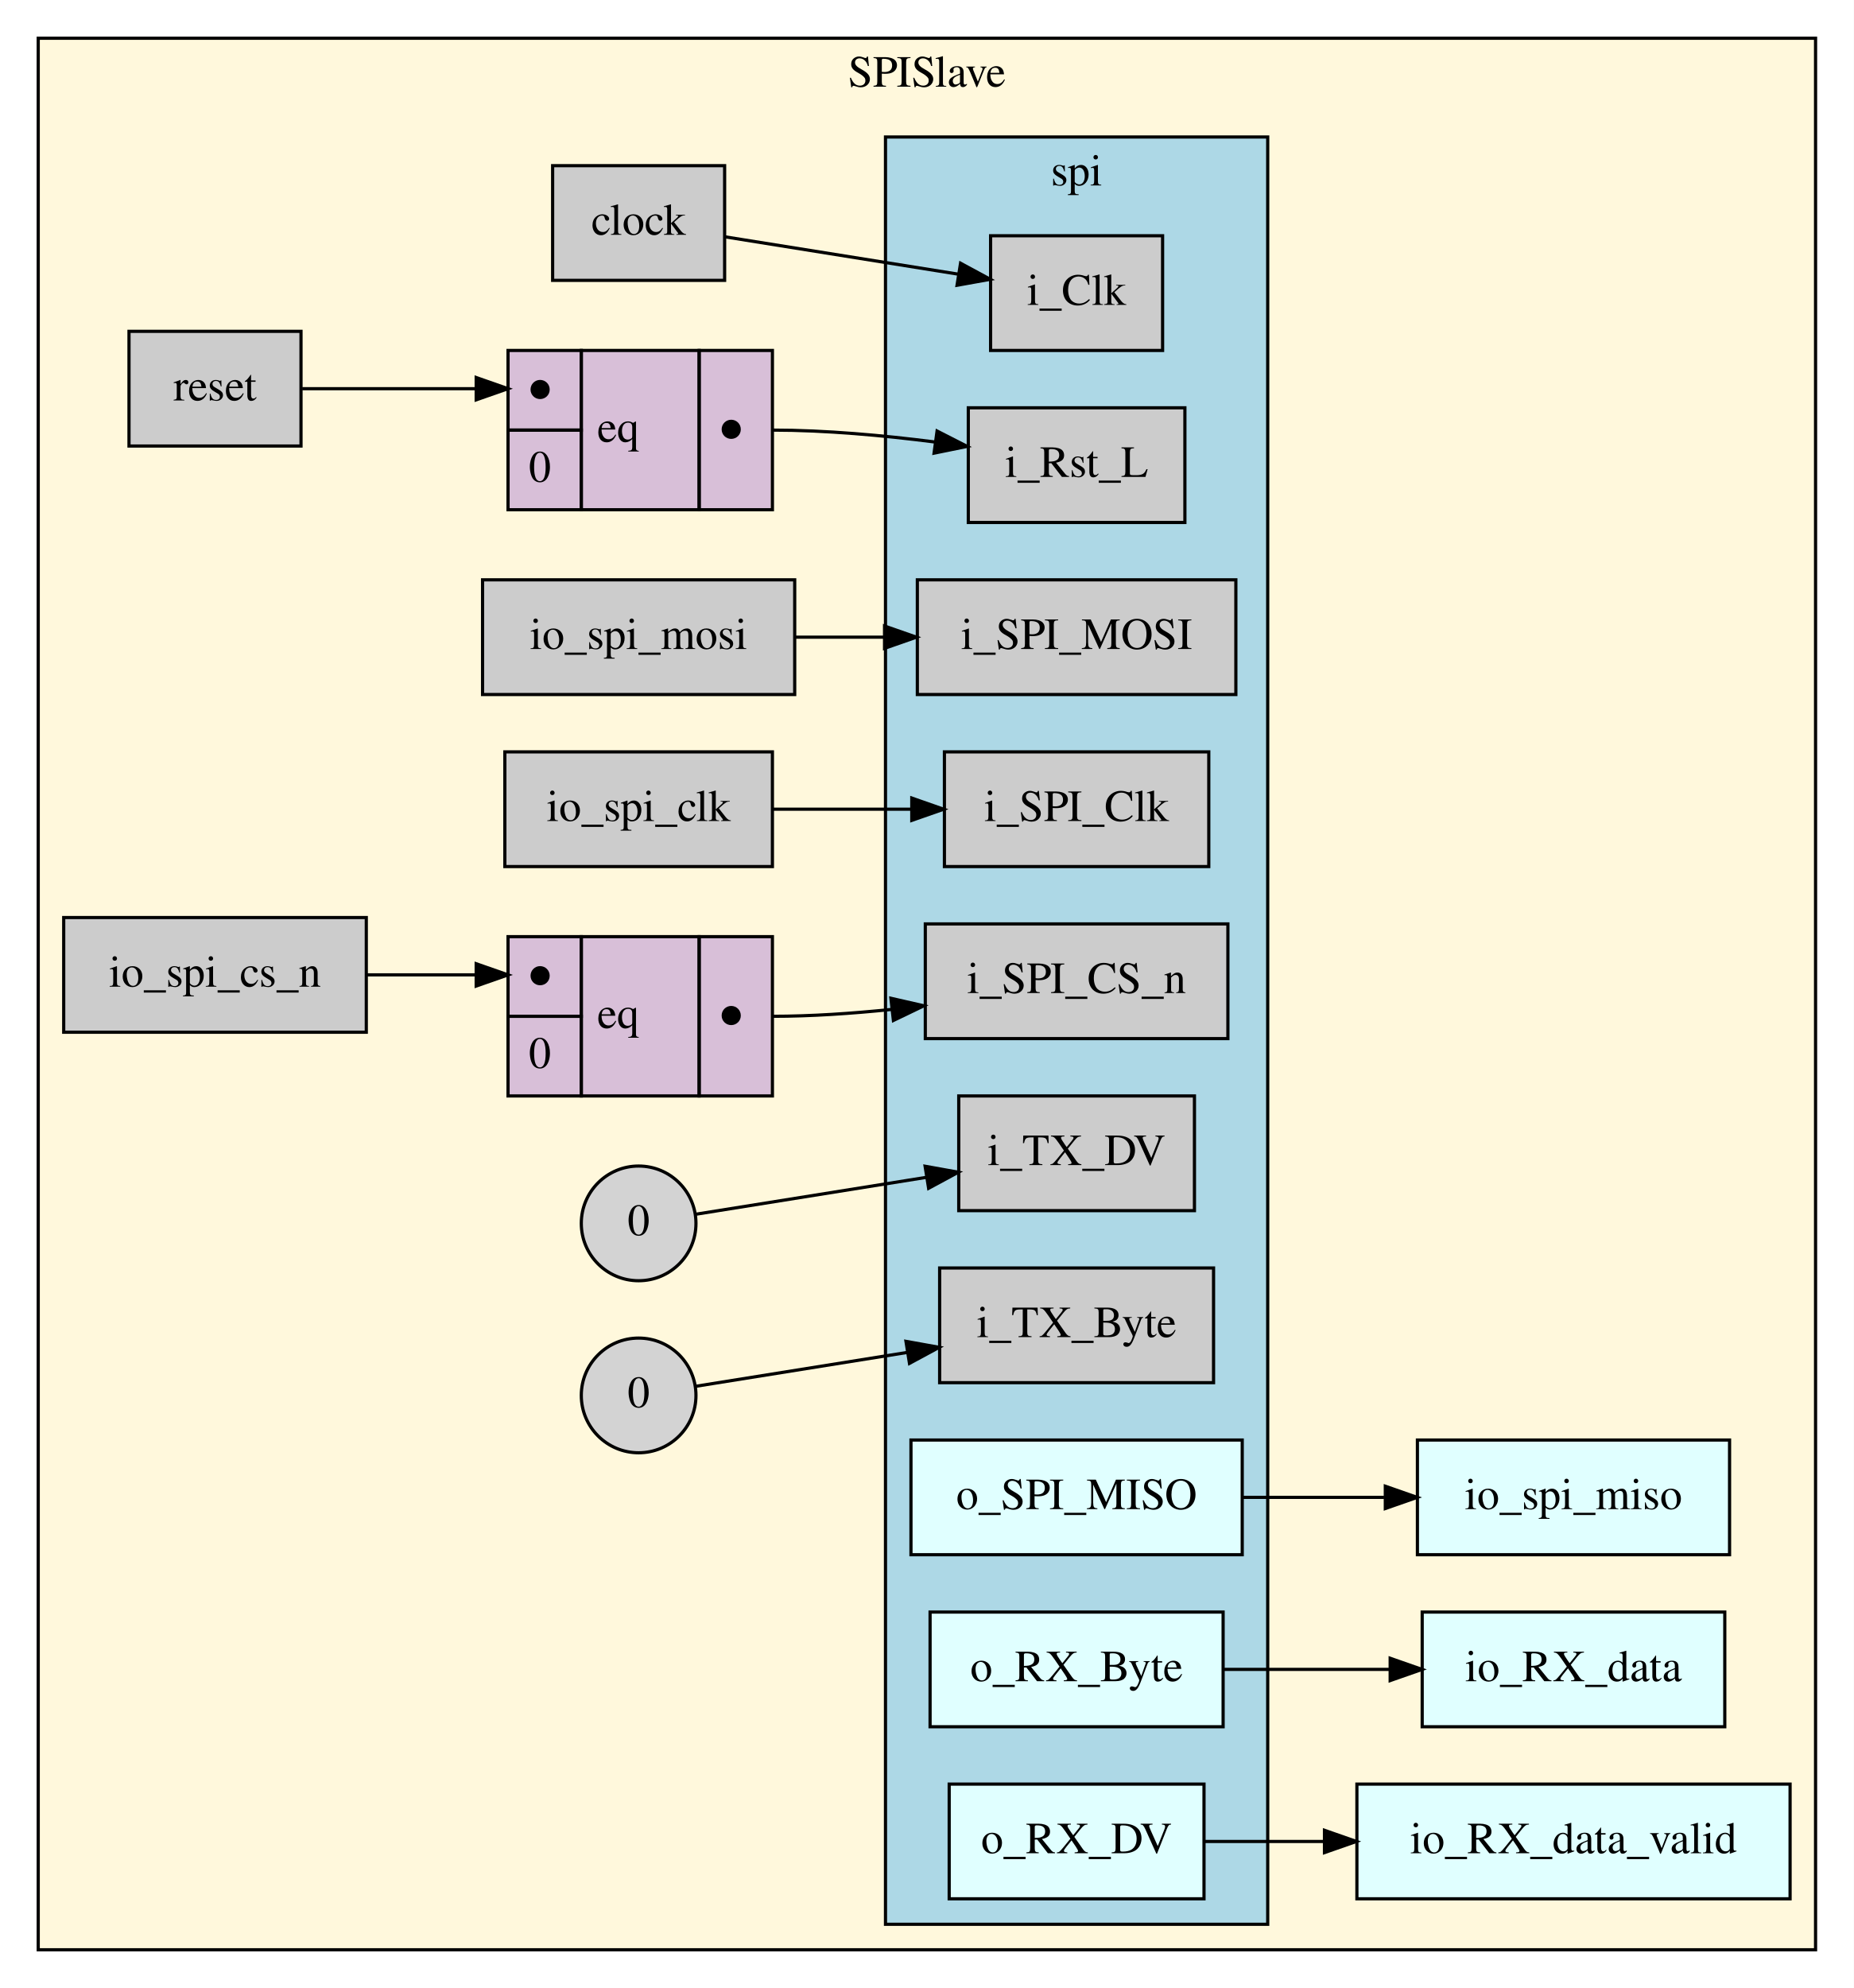
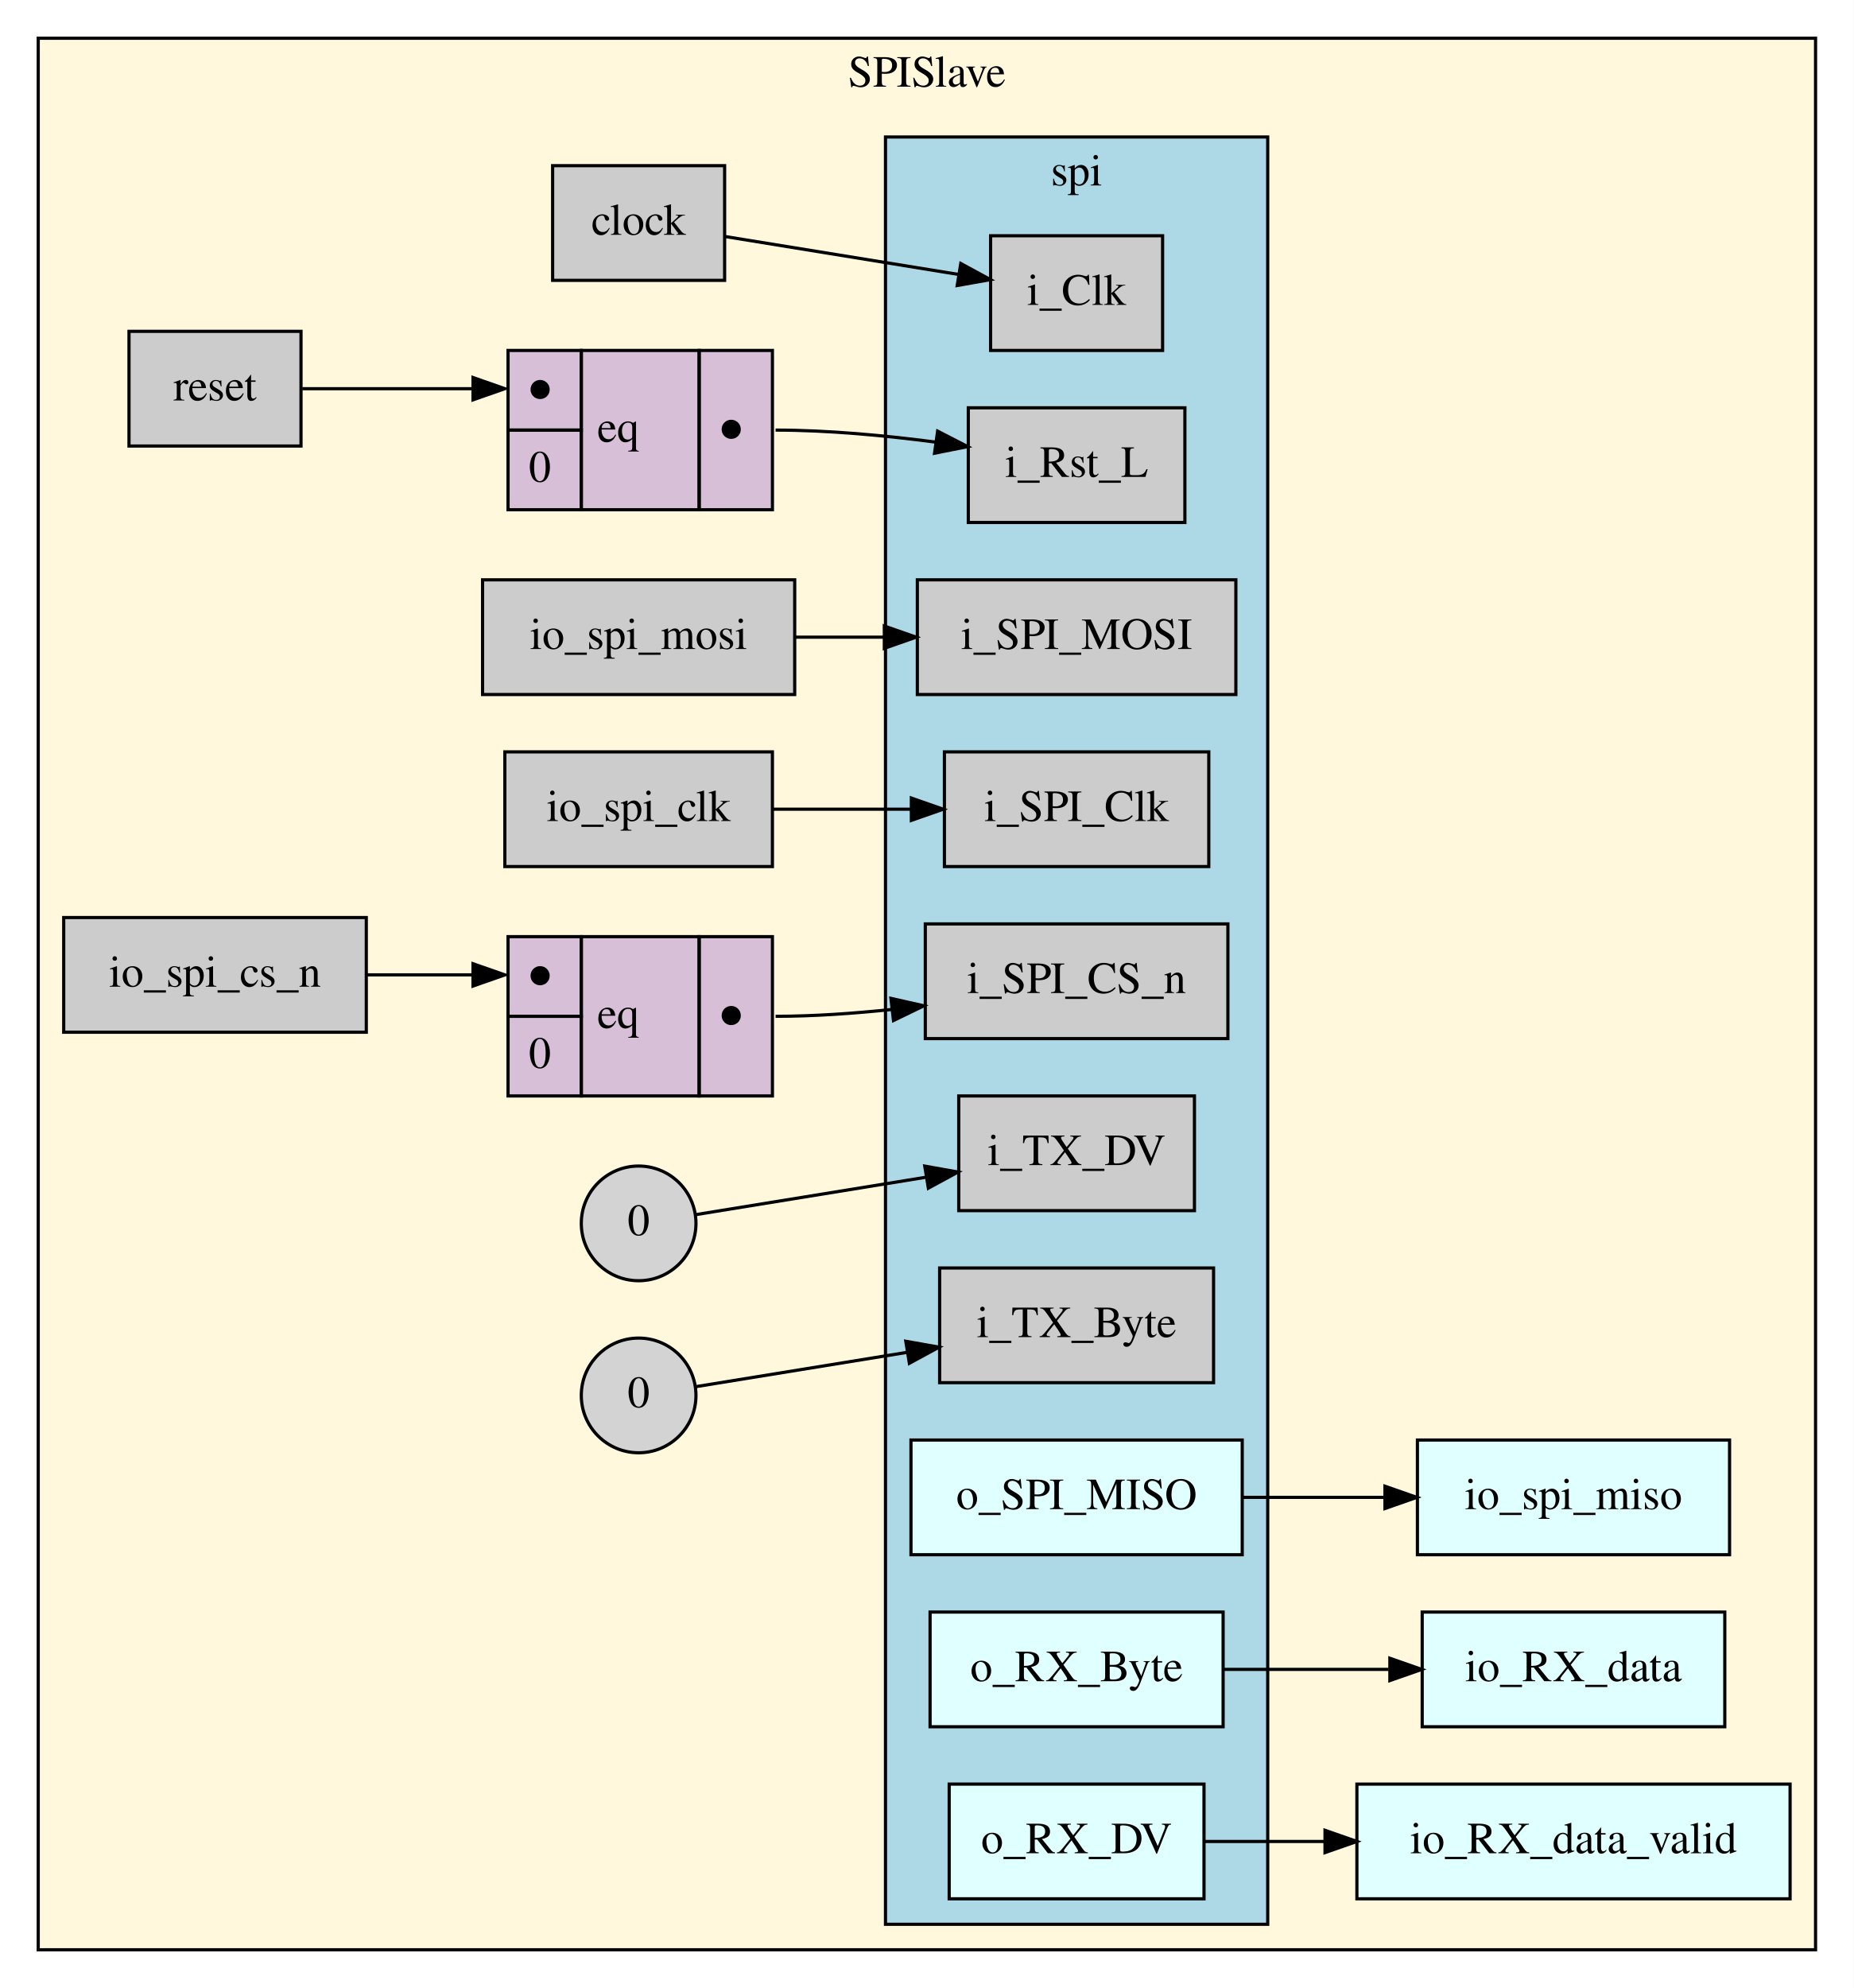
<svg xmlns="http://www.w3.org/2000/svg" xmlns:xlink="http://www.w3.org/1999/xlink" width="582pt" height="624pt" viewBox="0.00 0.00 582.00 624.00">
  <g id="graph0" class="graph" transform="scale(1 1) rotate(0) translate(4 620)">
-     <polygon fill="#ffffff" stroke="transparent" points="-4,4 -4,-620 578,-620 578,4 -4,4" />
+     <polygon fill="white" stroke="transparent" points="-4,4 -4,-620 578,-620 578,4 -4,4" />
    <g id="clust1" class="cluster">
-       <polygon fill="#fff8dc" stroke="#000000" points="8,-8 8,-608 566,-608 566,-8 8,-8" />
-       <text text-anchor="middle" x="287" y="-592.8" font-family="Times,serif" font-size="14.00" fill="#000000">SPISlave</text>
+       <polygon fill="#fff8dc" stroke="black" points="8,-8 8,-608 566,-608 566,-8 8,-8" />
+       <text text-anchor="middle" x="287" y="-592.8" font-family="Times,serif" font-size="14.00">SPISlave</text>
    </g>
    <g id="clust2" class="cluster">
      <g id="a_clust2">
        <a xlink:href="SPI_Slave_nandland.dot.svg" xlink:title="spi">
-           <polygon fill="#add8e6" stroke="#000000" points="274,-16 274,-577 394,-577 394,-16 274,-16" />
-           <text text-anchor="middle" x="334" y="-561.8" font-family="Times,serif" font-size="14.00" fill="#000000">spi</text>
+           <polygon fill="#add8e6" stroke="black" points="274,-16 274,-577 394,-577 394,-16 274,-16" />
+           <text text-anchor="middle" x="334" y="-561.8" font-family="Times,serif" font-size="14.00">spi</text>
        </a>
      </g>
    </g>
    <g id="node1" class="node">
-       <polygon fill="#cccccc" stroke="#000000" points="223.5,-568 169.5,-568 169.5,-532 223.5,-532 223.5,-568" />
-       <text text-anchor="middle" x="196.5" y="-546.3" font-family="Times,serif" font-size="14.00" fill="#000000">clock</text>
+       <polygon fill="#cccccc" stroke="black" points="223.5,-568 169.5,-568 169.5,-532 223.5,-532 223.5,-568" />
+       <text text-anchor="middle" x="196.5" y="-546.3" font-family="Times,serif" font-size="14.00">clock</text>
    </g>
    <g id="node9" class="node">
-       <polygon fill="#cccccc" stroke="#000000" points="361,-546 307,-546 307,-510 361,-510 361,-546" />
-       <text text-anchor="middle" x="334" y="-524.3" font-family="Times,serif" font-size="14.00" fill="#000000">i_Clk</text>
+       <polygon fill="#cccccc" stroke="black" points="361,-546 307,-546 307,-510 361,-510 361,-546" />
+       <text text-anchor="middle" x="334" y="-524.3" font-family="Times,serif" font-size="14.00">i_Clk</text>
    </g>
-     <g id="edge7" class="edge">
-       <path fill="none" stroke="#000000" d="M223.666,-545.654C244.57,-542.309 273.69,-537.65 296.765,-533.958" />
-       <polygon fill="#000000" stroke="#000000" points="297.569,-537.374 306.891,-532.337 296.464,-530.461 297.569,-537.374" />
+     <g id="edge6" class="edge">
+       <path fill="none" stroke="black" d="M223.63,-545.76C244.43,-542.38 273.79,-537.61 296.85,-533.87" />
+       <polygon fill="black" stroke="black" points="297.64,-537.29 306.95,-532.23 296.52,-530.38 297.64,-537.29" />
    </g>
    <g id="node2" class="node">
-       <polygon fill="#cccccc" stroke="#000000" points="90.5,-516 36.5,-516 36.5,-480 90.5,-480 90.5,-516" />
-       <text text-anchor="middle" x="63.5" y="-494.3" font-family="Times,serif" font-size="14.00" fill="#000000">reset</text>
+       <polygon fill="#cccccc" stroke="black" points="90.5,-516 36.5,-516 36.5,-480 90.5,-480 90.5,-516" />
+       <text text-anchor="middle" x="63.5" y="-494.3" font-family="Times,serif" font-size="14.00">reset</text>
    </g>
    <g id="node19" class="node">
      <polygon fill="#d8bfd8" stroke="transparent" points="155,-460 155,-510 238,-510 238,-460 155,-460" />
-       <polygon fill="none" stroke="#000000" points="155.5,-485 155.5,-510 178.5,-510 178.5,-485 155.5,-485" />
-       <text text-anchor="start" x="160.5" y="-493.8" font-family="Times,serif" font-size="14.00" fill="#000000">●</text>
-       <polygon fill="none" stroke="#000000" points="178.5,-460 178.5,-510 215.5,-510 215.5,-460 178.5,-460" />
-       <text text-anchor="start" x="183.5" y="-481.3" font-family="Times,serif" font-size="14.00" fill="#000000"> eq </text>
-       <polygon fill="none" stroke="#000000" points="215.5,-460 215.5,-510 238.5,-510 238.5,-460 215.5,-460" />
-       <text text-anchor="start" x="220.5" y="-481.3" font-family="Times,serif" font-size="14.00" fill="#000000">●</text>
-       <polygon fill="none" stroke="#000000" points="155.5,-460 155.5,-485 178.5,-485 178.5,-460 155.5,-460" />
-       <text text-anchor="start" x="162" y="-468.8" font-family="Times,serif" font-size="14.00" fill="#000000">0</text>
+       <polygon fill="none" stroke="black" points="155.5,-485 155.5,-510 178.5,-510 178.5,-485 155.5,-485" />
+       <text text-anchor="start" x="160.5" y="-493.8" font-family="Times,serif" font-size="14.00">●</text>
+       <polygon fill="none" stroke="black" points="178.5,-460 178.5,-510 215.5,-510 215.5,-460 178.5,-460" />
+       <text text-anchor="start" x="183.5" y="-481.3" font-family="Times,serif" font-size="14.00"> eq </text>
+       <polygon fill="none" stroke="black" points="215.5,-460 215.5,-510 238.5,-510 238.5,-460 215.5,-460" />
+       <text text-anchor="start" x="220.5" y="-481.3" font-family="Times,serif" font-size="14.00">●</text>
+       <polygon fill="none" stroke="black" points="155.5,-460 155.5,-485 178.5,-485 178.5,-460 155.5,-460" />
+       <text text-anchor="start" x="162" y="-468.8" font-family="Times,serif" font-size="14.00">0</text>
    </g>
-     <g id="edge1" class="edge">
-       <path fill="none" stroke="#000000" d="M90.874,-498C106.383,-498 126.427,-498 145.404,-498" />
-       <polygon fill="#000000" stroke="#000000" points="145.5,-501.5 155.5,-498 145.5,-494.5 145.5,-501.5" />
+     <g id="edge10" class="edge">
+       <path fill="none" stroke="black" d="M90.89,-498C106.02,-498 125.66,-498 144.29,-498" />
+       <polygon fill="black" stroke="black" points="144.5,-501.5 154.5,-498 144.5,-494.5 144.5,-501.5" />
    </g>
    <g id="node3" class="node">
-       <polygon fill="#cccccc" stroke="#000000" points="245.5,-438 147.5,-438 147.5,-402 245.5,-402 245.5,-438" />
-       <text text-anchor="middle" x="196.5" y="-416.3" font-family="Times,serif" font-size="14.00" fill="#000000">io_spi_mosi</text>
+       <polygon fill="#cccccc" stroke="black" points="245.5,-438 147.5,-438 147.5,-402 245.5,-402 245.5,-438" />
+       <text text-anchor="middle" x="196.5" y="-416.3" font-family="Times,serif" font-size="14.00">io_spi_mosi</text>
    </g>
    <g id="node14" class="node">
-       <polygon fill="#cccccc" stroke="#000000" points="384,-438 284,-438 284,-402 384,-402 384,-438" />
-       <text text-anchor="middle" x="334" y="-416.3" font-family="Times,serif" font-size="14.00" fill="#000000">i_SPI_MOSI</text>
+       <polygon fill="#cccccc" stroke="black" points="384,-438 284,-438 284,-402 384,-402 384,-438" />
+       <text text-anchor="middle" x="334" y="-416.3" font-family="Times,serif" font-size="14.00">i_SPI_MOSI</text>
    </g>
-     <g id="edge4" class="edge">
-       <path fill="none" stroke="#000000" d="M245.752,-420C254.807,-420 264.353,-420 273.688,-420" />
-       <polygon fill="#000000" stroke="#000000" points="273.703,-423.5 283.703,-420 273.703,-416.5 273.703,-423.5" />
+     <g id="edge3" class="edge">
+       <path fill="none" stroke="black" d="M245.65,-420C254.7,-420 264.26,-420 273.61,-420" />
+       <polygon fill="black" stroke="black" points="273.63,-423.5 283.63,-420 273.63,-416.5 273.63,-423.5" />
    </g>
    <g id="node4" class="node">
-       <polygon fill="#cccccc" stroke="#000000" points="238.5,-384 154.5,-384 154.5,-348 238.5,-348 238.5,-384" />
-       <text text-anchor="middle" x="196.5" y="-362.3" font-family="Times,serif" font-size="14.00" fill="#000000">io_spi_clk</text>
+       <polygon fill="#cccccc" stroke="black" points="238.5,-384 154.5,-384 154.5,-348 238.5,-348 238.5,-384" />
+       <text text-anchor="middle" x="196.5" y="-362.3" font-family="Times,serif" font-size="14.00">io_spi_clk</text>
    </g>
    <g id="node13" class="node">
-       <polygon fill="#cccccc" stroke="#000000" points="375.5,-384 292.5,-384 292.5,-348 375.5,-348 375.5,-384" />
-       <text text-anchor="middle" x="334" y="-362.3" font-family="Times,serif" font-size="14.00" fill="#000000">i_SPI_Clk</text>
+       <polygon fill="#cccccc" stroke="black" points="375.5,-384 292.5,-384 292.5,-348 375.5,-348 375.5,-384" />
+       <text text-anchor="middle" x="334" y="-362.3" font-family="Times,serif" font-size="14.00">i_SPI_Clk</text>
    </g>
-     <g id="edge10" class="edge">
-       <path fill="none" stroke="#000000" d="M238.502,-366C252.229,-366 267.642,-366 282.014,-366" />
-       <polygon fill="#000000" stroke="#000000" points="282.256,-369.5 292.255,-366 282.255,-362.5 282.256,-369.5" />
+     <g id="edge9" class="edge">
+       <path fill="none" stroke="black" d="M238.52,-366C252.19,-366 267.58,-366 281.91,-366" />
+       <polygon fill="black" stroke="black" points="282.12,-369.5 292.12,-366 282.12,-362.5 282.12,-369.5" />
    </g>
    <g id="node5" class="node">
-       <polygon fill="#cccccc" stroke="#000000" points="111,-332 16,-332 16,-296 111,-296 111,-332" />
-       <text text-anchor="middle" x="63.5" y="-310.3" font-family="Times,serif" font-size="14.00" fill="#000000">io_spi_cs_n</text>
+       <polygon fill="#cccccc" stroke="black" points="111,-332 16,-332 16,-296 111,-296 111,-332" />
+       <text text-anchor="middle" x="63.5" y="-310.3" font-family="Times,serif" font-size="14.00">io_spi_cs_n</text>
    </g>
    <g id="node22" class="node">
      <polygon fill="#d8bfd8" stroke="transparent" points="155,-276 155,-326 238,-326 238,-276 155,-276" />
-       <polygon fill="none" stroke="#000000" points="155.5,-301 155.5,-326 178.5,-326 178.5,-301 155.5,-301" />
-       <text text-anchor="start" x="160.5" y="-309.8" font-family="Times,serif" font-size="14.00" fill="#000000">●</text>
-       <polygon fill="none" stroke="#000000" points="178.5,-276 178.5,-326 215.5,-326 215.5,-276 178.5,-276" />
-       <text text-anchor="start" x="183.5" y="-297.3" font-family="Times,serif" font-size="14.00" fill="#000000"> eq </text>
-       <polygon fill="none" stroke="#000000" points="215.5,-276 215.5,-326 238.5,-326 238.5,-276 215.5,-276" />
-       <text text-anchor="start" x="220.5" y="-297.3" font-family="Times,serif" font-size="14.00" fill="#000000">●</text>
-       <polygon fill="none" stroke="#000000" points="155.5,-276 155.5,-301 178.5,-301 178.5,-276 155.5,-276" />
-       <text text-anchor="start" x="162" y="-284.8" font-family="Times,serif" font-size="14.00" fill="#000000">0</text>
+       <polygon fill="none" stroke="black" points="155.5,-301 155.5,-326 178.5,-326 178.5,-301 155.5,-301" />
+       <text text-anchor="start" x="160.5" y="-309.8" font-family="Times,serif" font-size="14.00">●</text>
+       <polygon fill="none" stroke="black" points="178.5,-276 178.5,-326 215.5,-326 215.5,-276 178.5,-276" />
+       <text text-anchor="start" x="183.5" y="-297.3" font-family="Times,serif" font-size="14.00"> eq </text>
+       <polygon fill="none" stroke="black" points="215.5,-276 215.5,-326 238.5,-326 238.5,-276 215.5,-276" />
+       <text text-anchor="start" x="220.5" y="-297.3" font-family="Times,serif" font-size="14.00">●</text>
+       <polygon fill="none" stroke="black" points="155.5,-276 155.5,-301 178.5,-301 178.5,-276 155.5,-276" />
+       <text text-anchor="start" x="162" y="-284.8" font-family="Times,serif" font-size="14.00">0</text>
    </g>
-     <g id="edge6" class="edge">
-       <path fill="none" stroke="#000000" d="M111.25,-314C122.15,-314 133.871,-314 145.219,-314" />
-       <polygon fill="#000000" stroke="#000000" points="145.5,-317.5 155.5,-314 145.5,-310.5 145.5,-317.5" />
+     <g id="edge5" class="edge">
+       <path fill="none" stroke="black" d="M111.21,-314C121.87,-314 133.34,-314 144.44,-314" />
+       <polygon fill="black" stroke="black" points="144.5,-317.5 154.5,-314 144.5,-310.5 144.5,-317.5" />
    </g>
    <g id="node6" class="node">
-       <polygon fill="#e0ffff" stroke="#000000" points="558,-60 422,-60 422,-24 558,-24 558,-60" />
-       <text text-anchor="middle" x="490" y="-38.3" font-family="Times,serif" font-size="14.00" fill="#000000">io_RX_data_valid</text>
+       <polygon fill="#e0ffff" stroke="black" points="558,-60 422,-60 422,-24 558,-24 558,-60" />
+       <text text-anchor="middle" x="490" y="-38.3" font-family="Times,serif" font-size="14.00">io_RX_data_valid</text>
    </g>
    <g id="node7" class="node">
-       <polygon fill="#e0ffff" stroke="#000000" points="537.5,-114 442.5,-114 442.5,-78 537.5,-78 537.5,-114" />
-       <text text-anchor="middle" x="490" y="-92.3" font-family="Times,serif" font-size="14.00" fill="#000000">io_RX_data</text>
+       <polygon fill="#e0ffff" stroke="black" points="537.5,-114 442.5,-114 442.5,-78 537.5,-78 537.5,-114" />
+       <text text-anchor="middle" x="490" y="-92.3" font-family="Times,serif" font-size="14.00">io_RX_data</text>
    </g>
    <g id="node8" class="node">
-       <polygon fill="#e0ffff" stroke="#000000" points="539,-168 441,-168 441,-132 539,-132 539,-168" />
-       <text text-anchor="middle" x="490" y="-146.3" font-family="Times,serif" font-size="14.00" fill="#000000">io_spi_miso</text>
+       <polygon fill="#e0ffff" stroke="black" points="539,-168 441,-168 441,-132 539,-132 539,-168" />
+       <text text-anchor="middle" x="490" y="-146.3" font-family="Times,serif" font-size="14.00">io_spi_miso</text>
    </g>
    <g id="node10" class="node">
-       <polygon fill="#cccccc" stroke="#000000" points="368,-492 300,-492 300,-456 368,-456 368,-492" />
-       <text text-anchor="middle" x="334" y="-470.3" font-family="Times,serif" font-size="14.00" fill="#000000">i_Rst_L</text>
+       <polygon fill="#cccccc" stroke="black" points="368,-492 300,-492 300,-456 368,-456 368,-492" />
+       <text text-anchor="middle" x="334" y="-470.3" font-family="Times,serif" font-size="14.00">i_Rst_L</text>
    </g>
    <g id="node11" class="node">
-       <polygon fill="#cccccc" stroke="#000000" points="371,-276 297,-276 297,-240 371,-240 371,-276" />
-       <text text-anchor="middle" x="334" y="-254.3" font-family="Times,serif" font-size="14.00" fill="#000000">i_TX_DV</text>
+       <polygon fill="#cccccc" stroke="black" points="371,-276 297,-276 297,-240 371,-240 371,-276" />
+       <text text-anchor="middle" x="334" y="-254.3" font-family="Times,serif" font-size="14.00">i_TX_DV</text>
    </g>
    <g id="node12" class="node">
-       <polygon fill="#cccccc" stroke="#000000" points="377,-222 291,-222 291,-186 377,-186 377,-222" />
-       <text text-anchor="middle" x="334" y="-200.3" font-family="Times,serif" font-size="14.00" fill="#000000">i_TX_Byte</text>
+       <polygon fill="#cccccc" stroke="black" points="377,-222 291,-222 291,-186 377,-186 377,-222" />
+       <text text-anchor="middle" x="334" y="-200.3" font-family="Times,serif" font-size="14.00">i_TX_Byte</text>
    </g>
    <g id="node15" class="node">
-       <polygon fill="#cccccc" stroke="#000000" points="381.5,-330 286.5,-330 286.5,-294 381.5,-294 381.5,-330" />
-       <text text-anchor="middle" x="334" y="-308.3" font-family="Times,serif" font-size="14.00" fill="#000000">i_SPI_CS_n</text>
+       <polygon fill="#cccccc" stroke="black" points="381.5,-330 286.5,-330 286.5,-294 381.5,-294 381.5,-330" />
+       <text text-anchor="middle" x="334" y="-308.3" font-family="Times,serif" font-size="14.00">i_SPI_CS_n</text>
    </g>
    <g id="node16" class="node">
-       <polygon fill="#e0ffff" stroke="#000000" points="374,-60 294,-60 294,-24 374,-24 374,-60" />
-       <text text-anchor="middle" x="334" y="-38.3" font-family="Times,serif" font-size="14.00" fill="#000000">o_RX_DV</text>
+       <polygon fill="#e0ffff" stroke="black" points="374,-60 294,-60 294,-24 374,-24 374,-60" />
+       <text text-anchor="middle" x="334" y="-38.3" font-family="Times,serif" font-size="14.00">o_RX_DV</text>
    </g>
    <g id="edge12" class="edge">
-       <path fill="none" stroke="#000000" d="M374.174,-42C385.642,-42 398.551,-42 411.478,-42" />
-       <polygon fill="#000000" stroke="#000000" points="411.823,-45.5 421.823,-42 411.822,-38.5 411.823,-45.5" />
+       <path fill="none" stroke="black" d="M374.26,-42C385.72,-42 398.66,-42 411.62,-42" />
+       <polygon fill="black" stroke="black" points="411.99,-45.5 421.99,-42 411.99,-38.5 411.99,-45.5" />
    </g>
    <g id="node17" class="node">
-       <polygon fill="#e0ffff" stroke="#000000" points="380,-114 288,-114 288,-78 380,-78 380,-114" />
-       <text text-anchor="middle" x="334" y="-92.3" font-family="Times,serif" font-size="14.00" fill="#000000">o_RX_Byte</text>
+       <polygon fill="#e0ffff" stroke="black" points="380,-114 288,-114 288,-78 380,-78 380,-114" />
+       <text text-anchor="middle" x="334" y="-92.3" font-family="Times,serif" font-size="14.00">o_RX_Byte</text>
    </g>
    <g id="edge11" class="edge">
-       <path fill="none" stroke="#000000" d="M380.383,-96C396.597,-96 415.005,-96 432.045,-96" />
-       <polygon fill="#000000" stroke="#000000" points="432.445,-99.5 442.445,-96 432.445,-92.5 432.445,-99.5" />
+       <path fill="none" stroke="black" d="M380.37,-96C396.54,-96 414.95,-96 431.97,-96" />
+       <polygon fill="black" stroke="black" points="432.35,-99.5 442.35,-96 432.35,-92.5 432.35,-99.5" />
    </g>
    <g id="node18" class="node">
-       <polygon fill="#e0ffff" stroke="#000000" points="386,-168 282,-168 282,-132 386,-132 386,-168" />
-       <text text-anchor="middle" x="334" y="-146.3" font-family="Times,serif" font-size="14.00" fill="#000000">o_SPI_MISO</text>
-     </g>
-     <g id="edge9" class="edge">
-       <path fill="none" stroke="#000000" d="M386.38,-150C400.554,-150 415.998,-150 430.531,-150" />
-       <polygon fill="#000000" stroke="#000000" points="430.921,-153.5 440.921,-150 430.921,-146.5 430.921,-153.5" />
+       <polygon fill="#e0ffff" stroke="black" points="386,-168 282,-168 282,-132 386,-132 386,-168" />
+       <text text-anchor="middle" x="334" y="-146.3" font-family="Times,serif" font-size="14.00">o_SPI_MISO</text>
    </g>
    <g id="edge8" class="edge">
-       <path fill="none" stroke="#000000" d="M238.5,-485C255.202,-485 273.441,-483.319 289.462,-481.271" />
-       <polygon fill="#000000" stroke="#000000" points="290.195,-484.704 299.631,-479.886 289.25,-477.768 290.195,-484.704" />
+       <path fill="none" stroke="black" d="M386.28,-150C400.43,-150 415.89,-150 430.42,-150" />
+       <polygon fill="black" stroke="black" points="430.81,-153.5 440.81,-150 430.81,-146.5 430.81,-153.5" />
+     </g>
+     <g id="edge7" class="edge">
+       <path fill="none" stroke="black" d="M239.5,-485C255.99,-485 274.01,-483.29 289.78,-481.22" />
+       <polygon fill="black" stroke="black" points="290.37,-484.67 299.79,-479.82 289.4,-477.74 290.37,-484.67" />
    </g>
    <g id="node20" class="node">
-       <ellipse fill="#d3d3d3" stroke="#000000" cx="196.5" cy="-236" rx="18" ry="18" />
-       <text text-anchor="middle" x="196.5" y="-232.3" font-family="Times,serif" font-size="14.00" fill="#000000">0</text>
+       <ellipse fill="lightgrey" stroke="black" cx="196.5" cy="-236" rx="18" ry="18" />
+       <text text-anchor="middle" x="196.5" y="-232.3" font-family="Times,serif" font-size="14.00">0</text>
    </g>
-     <g id="edge5" class="edge">
-       <path fill="none" stroke="#000000" d="M214.476,-238.876C232.774,-241.804 261.914,-246.466 286.841,-250.454" />
-       <polygon fill="#000000" stroke="#000000" points="286.437,-253.934 296.864,-252.058 287.543,-247.022 286.437,-253.934" />
+     <g id="edge4" class="edge">
+       <path fill="none" stroke="black" d="M214.39,-238.74C232.41,-241.67 261.74,-246.43 286.73,-250.49" />
+       <polygon fill="black" stroke="black" points="286.33,-253.97 296.77,-252.12 287.46,-247.06 286.33,-253.97" />
    </g>
    <g id="node21" class="node">
-       <ellipse fill="#d3d3d3" stroke="#000000" cx="196.5" cy="-182" rx="18" ry="18" />
-       <text text-anchor="middle" x="196.5" y="-178.3" font-family="Times,serif" font-size="14.00" fill="#000000">0</text>
+       <ellipse fill="lightgrey" stroke="black" cx="196.5" cy="-182" rx="18" ry="18" />
+       <text text-anchor="middle" x="196.5" y="-178.3" font-family="Times,serif" font-size="14.00">0</text>
+     </g>
+     <g id="edge1" class="edge">
+       <path fill="none" stroke="black" d="M214.39,-184.74C231.02,-187.44 257.3,-191.71 280.9,-195.54" />
+       <polygon fill="black" stroke="black" points="280.38,-199 290.81,-197.15 281.5,-192.09 280.38,-199" />
    </g>
    <g id="edge2" class="edge">
-       <path fill="none" stroke="#000000" d="M214.476,-184.876C231.355,-187.577 257.46,-191.754 280.973,-195.516" />
-       <polygon fill="#000000" stroke="#000000" points="280.429,-198.973 290.857,-197.097 281.535,-192.061 280.429,-198.973" />
-     </g>
-     <g id="edge3" class="edge">
-       <path fill="none" stroke="#000000" d="M238.5,-301C250.626,-301 263.561,-301.886 275.87,-303.155" />
-       <polygon fill="#000000" stroke="#000000" points="275.701,-306.658 286.031,-304.3 276.486,-299.702 275.701,-306.658" />
+       <path fill="none" stroke="black" d="M239.5,-301C251.38,-301 264.04,-301.89 276.09,-303.16" />
+       <polygon fill="black" stroke="black" points="275.71,-306.63 286.04,-304.3 276.51,-299.68 275.71,-306.63" />
    </g>
  </g>
</svg>
